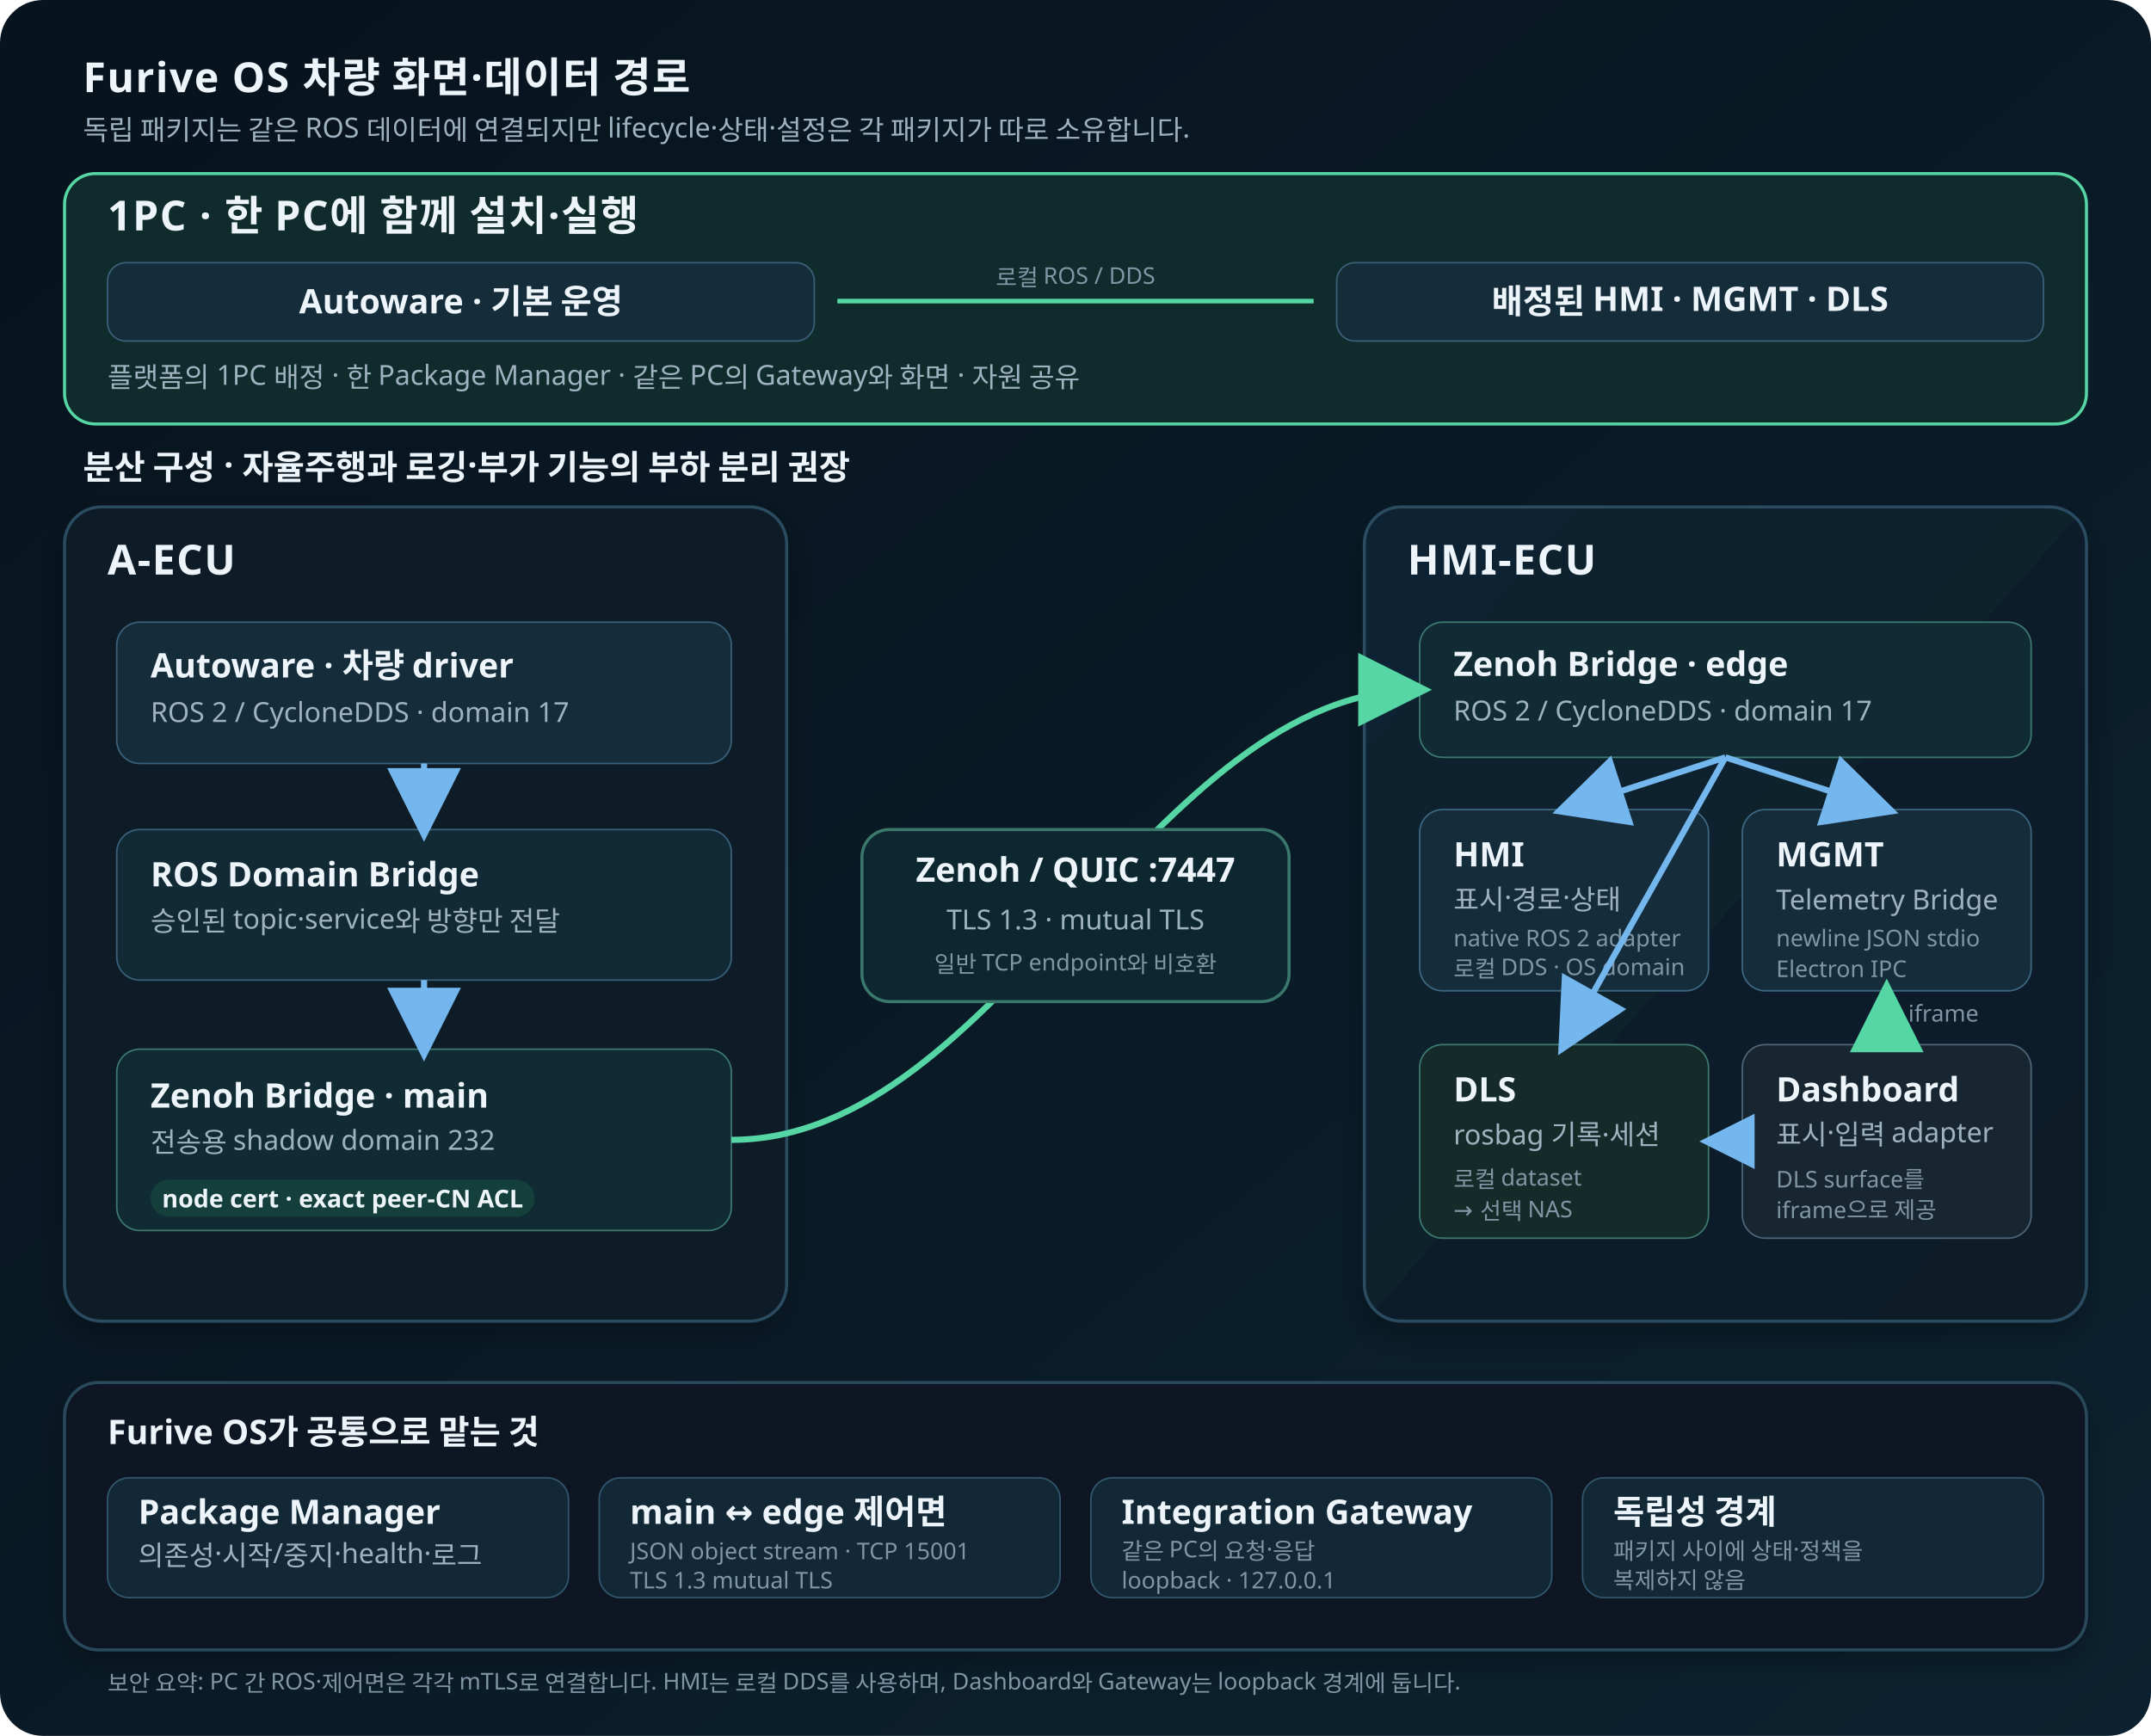
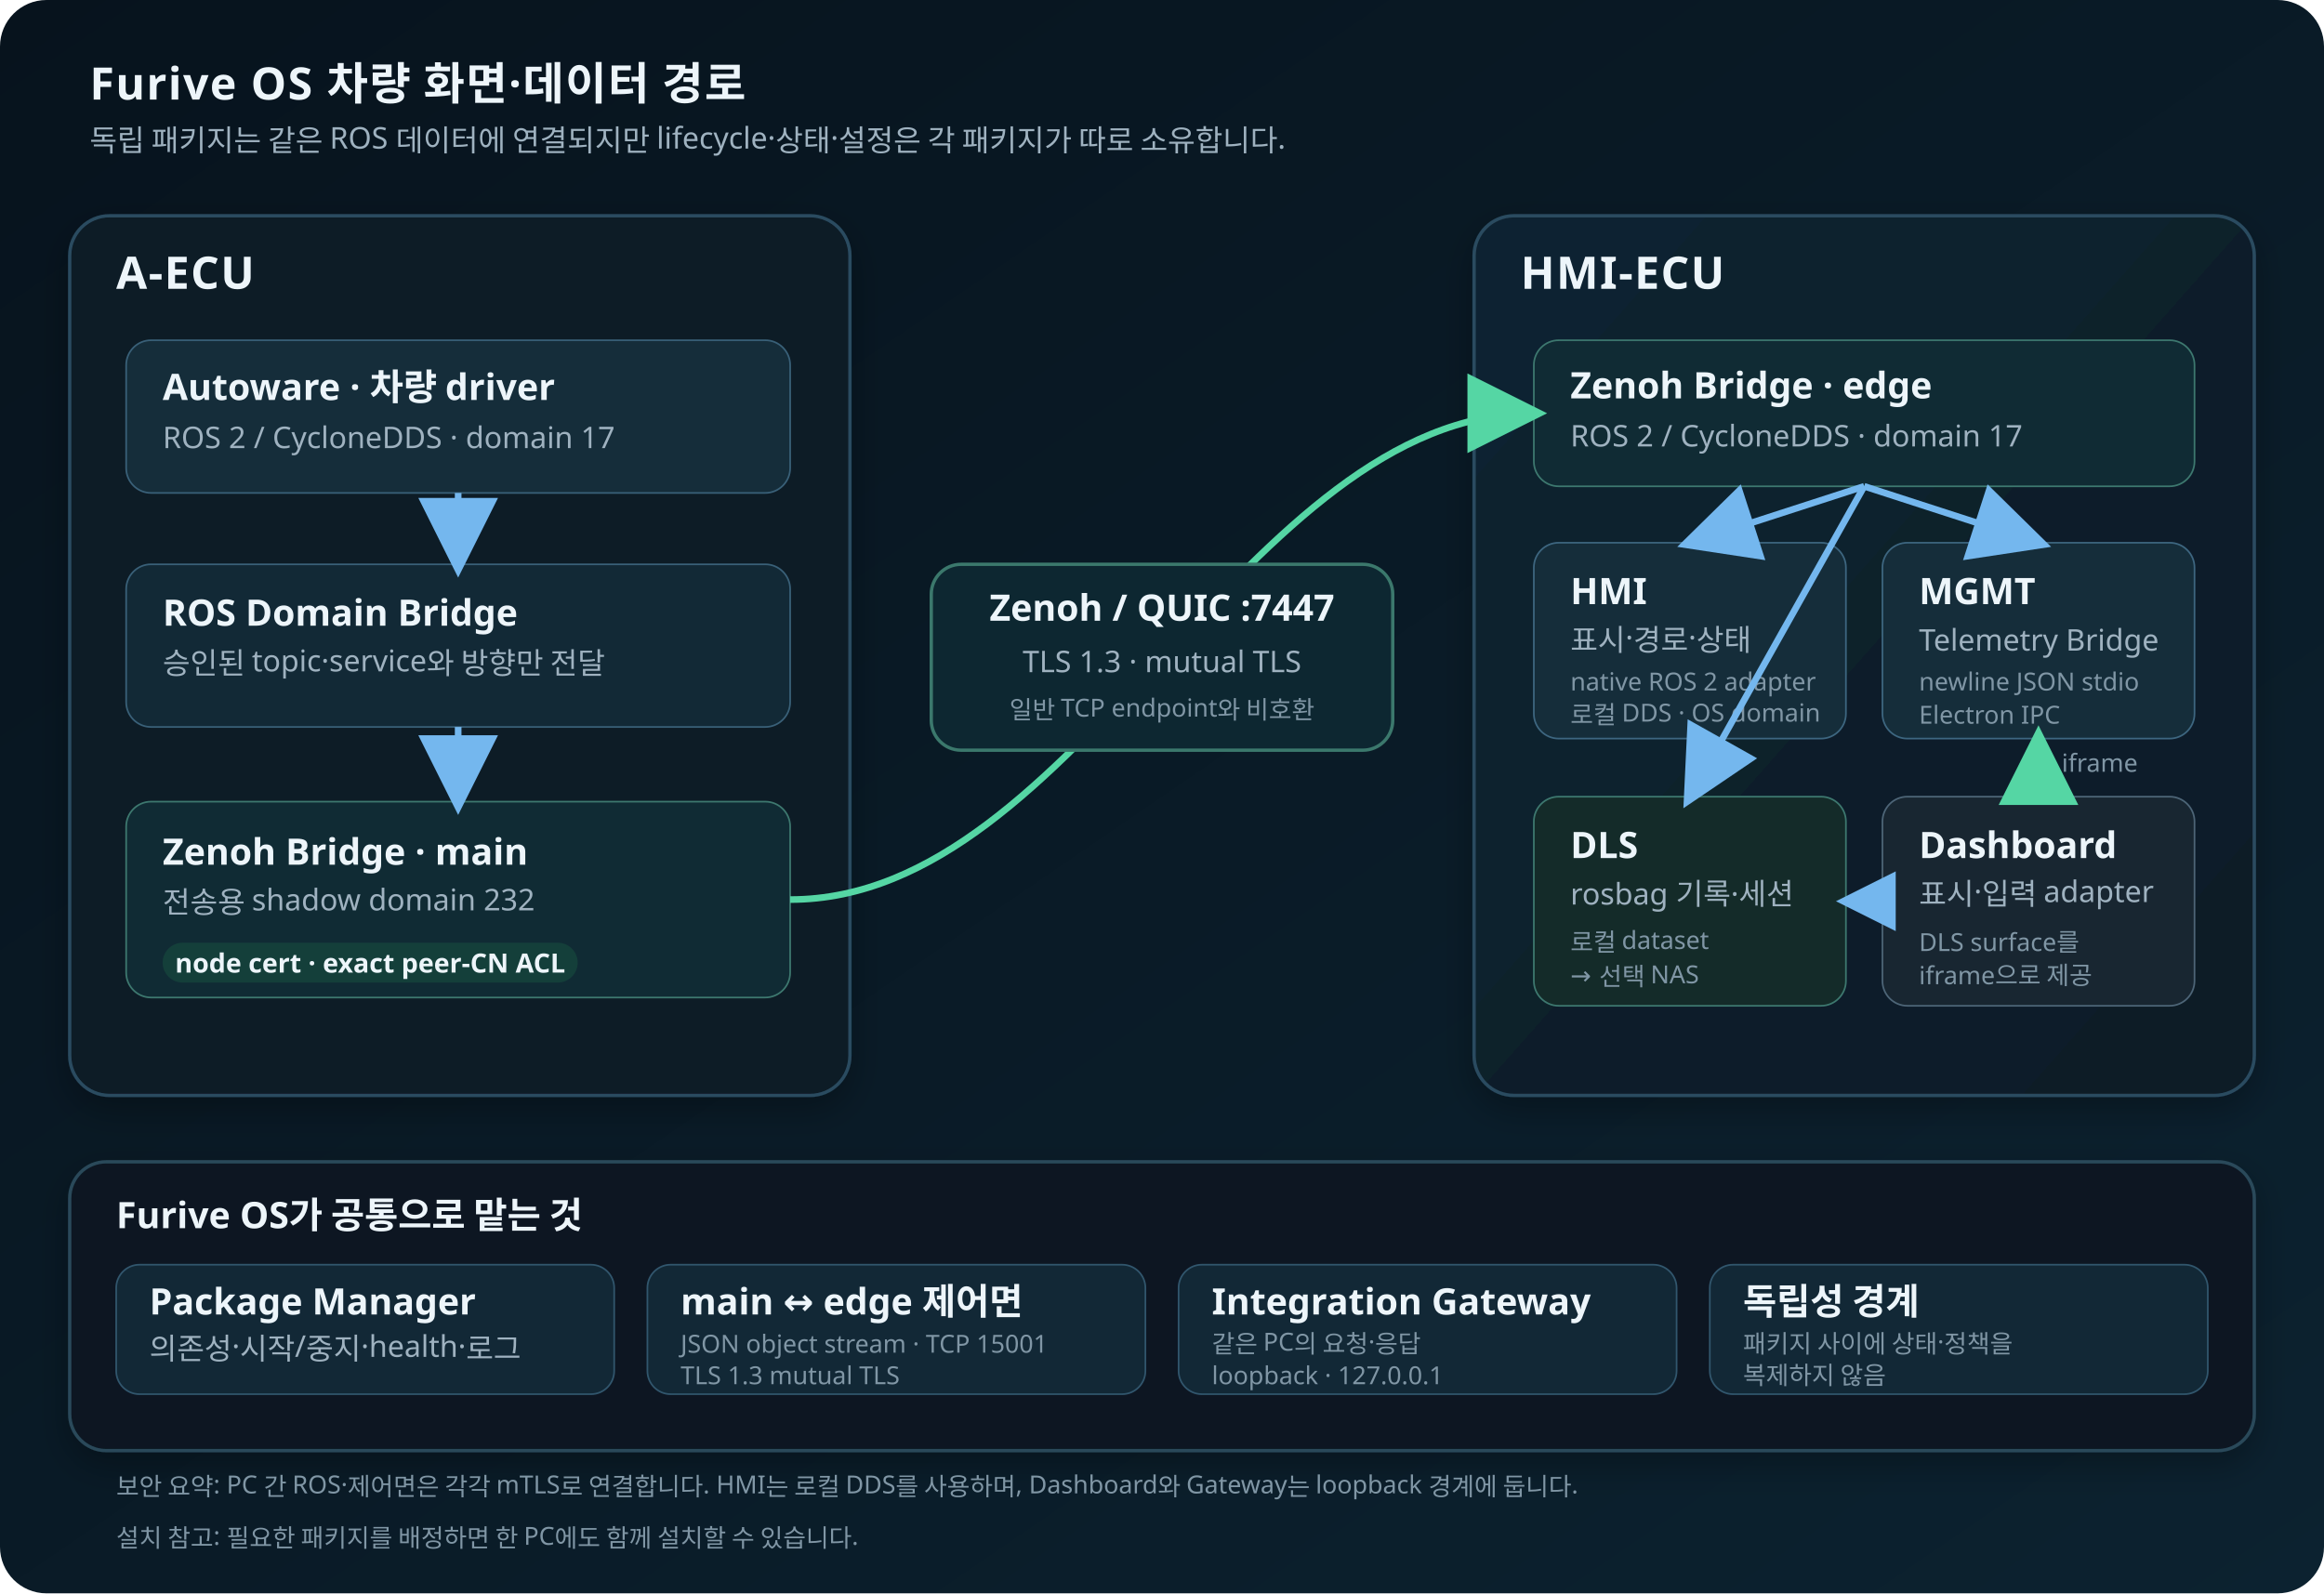
- <svg xmlns="http://www.w3.org/2000/svg" width="1400" height="1130" viewBox="0 0 1400 1130" role="img" aria-labelledby="title desc">
+ <svg xmlns="http://www.w3.org/2000/svg" width="1400" height="960" viewBox="0 0 1400 960" role="img" aria-labelledby="title desc">
  <defs>
    <linearGradient id="bg" x1="0" y1="0" x2="1" y2="1">
      <stop offset="0" stop-color="#07131d" />
      <stop offset="1" stop-color="#0c2230" />
    </linearGradient>
    <linearGradient id="edge" x1="0" y1="0" x2="1" y2="1">
      <stop offset="0" stop-color="#102431" />
      <stop offset="1" stop-color="#0d1b27" />
    </linearGradient>
    <filter id="shadow" x="-20%" y="-20%" width="140%" height="140%">
      <feDropShadow dx="0" dy="8" stdDeviation="10" flood-color="#000" flood-opacity=".28" />
    </filter>
    <marker id="arrowBlue" markerWidth="12" markerHeight="12" refX="10" refY="6" orient="auto">
      <path d="M0,0 L12,6 L0,12 z" fill="#74b7ee" />
    </marker>
    <marker id="arrowGreen" markerWidth="12" markerHeight="12" refX="10" refY="6" orient="auto">
      <path d="M0,0 L12,6 L0,12 z" fill="#55d6a4" />
    </marker>
    <style>
      text{font-family:Pretendard,"Noto Sans KR",sans-serif;fill:#edf5fa}
      .small{font-size:18px;fill:#9fb2c0}
      .micro{font-size:15px;fill:#8096a5}
      .box-title{font-size:22px;font-weight:750}
      .section{font-size:27px;font-weight:800;letter-spacing:.03em}
      .chip{font-size:16px;font-weight:700}
      .line-blue{stroke:#74b7ee;stroke-width:4;fill:none;marker-end:url(#arrowBlue)}
      .line-green{stroke:#55d6a4;stroke-width:4;fill:none;marker-end:url(#arrowGreen)}
      .line-dash{stroke:#71889a;stroke-width:3;stroke-dasharray:8 8;fill:none;marker-end:url(#arrowBlue)}
    </style>
  </defs>
-   <rect width="1400" height="1130" rx="28" fill="url(#bg)" />
+   <rect width="1400" height="960" rx="28" fill="url(#bg)" />
  <text x="54" y="60" class="section">Furive OS 차량 화면·데이터 경로</text>
  <text x="54" y="91" class="small">독립 패키지는 같은 ROS 데이터에 연결되지만 lifecycle·상태·설정은 각 패키지가 따로 소유합니다.</text>
-   <rect x="42" y="113" width="1316" height="163" rx="20" fill="#102b2b" stroke="#55d6a4" stroke-width="2" />
-   <text x="70" y="150" class="section">1PC · 한 PC에 함께 설치·실행</text>
-   <rect x="70" y="171" width="460" height="51" rx="12" fill="#152d3a" stroke="#396078" />
-   <text x="300" y="204" text-anchor="middle" class="box-title">Autoware · 기본 운영</text>
-   <rect x="870" y="171" width="460" height="51" rx="12" fill="#152d3a" stroke="#396078" />
-   <text x="1100" y="204" text-anchor="middle" class="box-title">배정된 HMI · MGMT · DLS</text>
-   <path d="M545 196H855" stroke="#55d6a4" stroke-width="3" />
-   <text x="700" y="186" text-anchor="middle" class="micro">로컬 ROS / DDS</text>
-   <text x="70" y="252" class="small">플랫폼의 1PC 배정 · 한 Package Manager · 같은 PC의 Gateway와 화면 · 자원 공유</text>
-   <text x="54" y="312" class="box-title">분산 구성 · 자율주행과 로깅·부가 기능의 부하 분리 권장</text>
-   <g transform="translate(0 200)">
-     <g filter="url(#shadow)">
-       <rect x="42" y="130" width="470" height="530" rx="24" fill="#0b1a25" stroke="#2b4b60" stroke-width="2" />
-       <rect x="888" y="130" width="470" height="530" rx="24" fill="url(#edge)" stroke="#2b4b60" stroke-width="2" />
-     </g>
-     <text x="70" y="174" class="section">A-ECU</text>
-     <text x="916" y="174" class="section">HMI-ECU</text>
-     <g>
-       <rect x="76" y="205" width="400" height="92" rx="15" fill="#152d3a" stroke="#396078" />
-       <text x="98" y="241" class="box-title">Autoware · 차량 driver</text>
-       <text x="98" y="270" class="small">ROS 2 / CycloneDDS · domain 17</text>
-       <rect x="76" y="340" width="400" height="98" rx="15" fill="#122936" stroke="#396078" />
-       <text x="98" y="377" class="box-title">ROS Domain Bridge</text>
-       <text x="98" y="406" class="small">승인된 topic·service와 방향만 전달</text>
-       <rect x="76" y="483" width="400" height="118" rx="15" fill="#102b34" stroke="#3d786f" />
-       <text x="98" y="521" class="box-title">Zenoh Bridge · main</text>
-       <text x="98" y="550" class="small">전송용 shadow domain 232</text>
-       <rect x="98" y="568" width="250" height="24" rx="12" fill="#143f3a" />
-       <text x="223" y="586" text-anchor="middle" class="chip" fill="#83e4bd">node cert · exact peer-CN ACL</text>
-     </g>
-     <path d="M276 297 L276 340" class="line-blue" />
-     <path d="M276 438 L276 483" class="line-blue" />
-     <g>
-       <rect x="924" y="205" width="398" height="88" rx="15" fill="#102b34" stroke="#3d786f" />
-       <text x="946" y="240" class="box-title">Zenoh Bridge · edge</text>
-       <text x="946" y="269" class="small">ROS 2 / CycloneDDS · domain 17</text>
-       <rect x="924" y="327" width="188" height="118" rx="15" fill="#152d3a" stroke="#3d6680" />
-       <text x="946" y="364" class="box-title">HMI</text>
-       <text x="946" y="392" class="small">표시·경로·상태</text>
-       <text x="946" y="416" class="micro">native ROS 2 adapter</text>
-       <text x="946" y="436" class="micro">로컬 DDS · OS domain</text>
-       <rect x="1134" y="327" width="188" height="118" rx="15" fill="#152d3a" stroke="#3d6680" />
-       <text x="1156" y="364" class="box-title">MGMT</text>
-       <text x="1156" y="392" class="small">Telemetry Bridge</text>
-       <text x="1156" y="416" class="micro">newline JSON stdio</text>
-       <text x="1156" y="436" class="micro">Electron IPC</text>
-       <rect x="924" y="480" width="188" height="126" rx="15" fill="#142b29" stroke="#3d786f" />
-       <text x="946" y="517" class="box-title">DLS</text>
-       <text x="946" y="545" class="small">rosbag 기록·세션</text>
-       <text x="946" y="573" class="micro">로컬 dataset</text>
-       <text x="946" y="593" class="micro">→ 선택 NAS</text>
-       <rect x="1134" y="480" width="188" height="126" rx="15" fill="#182631" stroke="#4d6577" />
-       <text x="1156" y="517" class="box-title">Dashboard</text>
-       <text x="1156" y="545" class="small">표시·입력 adapter</text>
-       <text x="1156" y="573" class="micro">DLS surface를</text>
-       <text x="1156" y="593" class="micro">iframe으로 제공</text>
-     </g>
-     <path d="M1123 293 L1018 327" class="line-blue" />
-     <path d="M1123 293 L1228 327" class="line-blue" />
-     <path d="M1123 293 L1018 480" class="line-blue" />
-     <path d="M1134 543 L1112 543" class="line-dash" />
-     <path d="M1228 480 L1228 445" class="line-green" />
-     <text x="1242" y="465" class="micro">iframe</text>
-     <path d="M476 542 C650 542 750 249 924 249" class="line-green" />
-     <rect x="561" y="340" width="278" height="112" rx="18" fill="#0d2731" stroke="#3b786c" stroke-width="2" />
-     <text x="700" y="374" text-anchor="middle" class="box-title">Zenoh / QUIC :7447</text>
-     <text x="700" y="405" text-anchor="middle" class="small">TLS 1.3 · mutual TLS</text>
-     <text x="700" y="433" text-anchor="middle" class="micro">일반 TCP endpoint와 비호환</text>
-     <g filter="url(#shadow)">
-       <rect x="42" y="700" width="1316" height="174" rx="22" fill="#0a1822" stroke="#2a485a" stroke-width="2" />
-     </g>
-     <text x="70" y="740" class="box-title">Furive OS가 공통으로 맡는 것</text>
-     <rect x="70" y="762" width="300" height="78" rx="14" fill="#122836" stroke="#31566d" />
-     <text x="90" y="792" class="box-title">Package Manager</text>
-     <text x="90" y="819" class="small">의존성·시작/중지·health·로그</text>
-     <rect x="390" y="762" width="300" height="78" rx="14" fill="#122836" stroke="#31566d" />
-     <text x="410" y="792" class="box-title">main ↔ edge 제어면</text>
-     <text x="410" y="815" class="micro">JSON object stream · TCP 15001</text>
-     <text x="410" y="834" class="micro">TLS 1.3 mutual TLS</text>
-     <rect x="710" y="762" width="300" height="78" rx="14" fill="#122836" stroke="#31566d" />
-     <text x="730" y="792" class="box-title">Integration Gateway</text>
-     <text x="730" y="815" class="micro">같은 PC의 요청·응답</text>
-     <text x="730" y="834" class="micro">loopback · 127.0.0.1</text>
-     <rect x="1030" y="762" width="300" height="78" rx="14" fill="#122836" stroke="#31566d" />
-     <text x="1050" y="792" class="box-title">독립성 경계</text>
-     <text x="1050" y="815" class="micro">패키지 사이에 상태·정책을</text>
-     <text x="1050" y="834" class="micro">복제하지 않음</text>
-     <text x="70" y="901" class="micro">보안 요약: PC 간 ROS·제어면은 각각 mTLS로 연결합니다. HMI는 로컬 DDS를 사용하며, Dashboard와 Gateway는 loopback 경계에 둡니다.</text>
+   <g filter="url(#shadow)">
+     <rect x="42" y="130" width="470" height="530" rx="24" fill="#0b1a25" stroke="#2b4b60" stroke-width="2" />
+     <rect x="888" y="130" width="470" height="530" rx="24" fill="url(#edge)" stroke="#2b4b60" stroke-width="2" />
  </g>
+   <text x="70" y="174" class="section">A-ECU</text>
+   <text x="916" y="174" class="section">HMI-ECU</text>
+   <g>
+     <rect x="76" y="205" width="400" height="92" rx="15" fill="#152d3a" stroke="#396078" />
+     <text x="98" y="241" class="box-title">Autoware · 차량 driver</text>
+     <text x="98" y="270" class="small">ROS 2 / CycloneDDS · domain 17</text>
+     <rect x="76" y="340" width="400" height="98" rx="15" fill="#122936" stroke="#396078" />
+     <text x="98" y="377" class="box-title">ROS Domain Bridge</text>
+     <text x="98" y="406" class="small">승인된 topic·service와 방향만 전달</text>
+     <rect x="76" y="483" width="400" height="118" rx="15" fill="#102b34" stroke="#3d786f" />
+     <text x="98" y="521" class="box-title">Zenoh Bridge · main</text>
+     <text x="98" y="550" class="small">전송용 shadow domain 232</text>
+     <rect x="98" y="568" width="250" height="24" rx="12" fill="#143f3a" />
+     <text x="223" y="586" text-anchor="middle" class="chip" fill="#83e4bd">node cert · exact peer-CN ACL</text>
+   </g>
+   <path d="M276 297 L276 340" class="line-blue" />
+   <path d="M276 438 L276 483" class="line-blue" />
+   <g>
+     <rect x="924" y="205" width="398" height="88" rx="15" fill="#102b34" stroke="#3d786f" />
+     <text x="946" y="240" class="box-title">Zenoh Bridge · edge</text>
+     <text x="946" y="269" class="small">ROS 2 / CycloneDDS · domain 17</text>
+     <rect x="924" y="327" width="188" height="118" rx="15" fill="#152d3a" stroke="#3d6680" />
+     <text x="946" y="364" class="box-title">HMI</text>
+     <text x="946" y="392" class="small">표시·경로·상태</text>
+     <text x="946" y="416" class="micro">native ROS 2 adapter</text>
+     <text x="946" y="436" class="micro">로컬 DDS · OS domain</text>
+     <rect x="1134" y="327" width="188" height="118" rx="15" fill="#152d3a" stroke="#3d6680" />
+     <text x="1156" y="364" class="box-title">MGMT</text>
+     <text x="1156" y="392" class="small">Telemetry Bridge</text>
+     <text x="1156" y="416" class="micro">newline JSON stdio</text>
+     <text x="1156" y="436" class="micro">Electron IPC</text>
+     <rect x="924" y="480" width="188" height="126" rx="15" fill="#142b29" stroke="#3d786f" />
+     <text x="946" y="517" class="box-title">DLS</text>
+     <text x="946" y="545" class="small">rosbag 기록·세션</text>
+     <text x="946" y="573" class="micro">로컬 dataset</text>
+     <text x="946" y="593" class="micro">→ 선택 NAS</text>
+     <rect x="1134" y="480" width="188" height="126" rx="15" fill="#182631" stroke="#4d6577" />
+     <text x="1156" y="517" class="box-title">Dashboard</text>
+     <text x="1156" y="545" class="small">표시·입력 adapter</text>
+     <text x="1156" y="573" class="micro">DLS surface를</text>
+     <text x="1156" y="593" class="micro">iframe으로 제공</text>
+   </g>
+   <path d="M1123 293 L1018 327" class="line-blue" />
+   <path d="M1123 293 L1228 327" class="line-blue" />
+   <path d="M1123 293 L1018 480" class="line-blue" />
+   <path d="M1134 543 L1112 543" class="line-dash" />
+   <path d="M1228 480 L1228 445" class="line-green" />
+   <text x="1242" y="465" class="micro">iframe</text>
+   <path d="M476 542 C650 542 750 249 924 249" class="line-green" />
+   <rect x="561" y="340" width="278" height="112" rx="18" fill="#0d2731" stroke="#3b786c" stroke-width="2" />
+   <text x="700" y="374" text-anchor="middle" class="box-title">Zenoh / QUIC :7447</text>
+   <text x="700" y="405" text-anchor="middle" class="small">TLS 1.3 · mutual TLS</text>
+   <text x="700" y="433" text-anchor="middle" class="micro">일반 TCP endpoint와 비호환</text>
+   <g filter="url(#shadow)">
+     <rect x="42" y="700" width="1316" height="174" rx="22" fill="#0a1822" stroke="#2a485a" stroke-width="2" />
+   </g>
+   <text x="70" y="740" class="box-title">Furive OS가 공통으로 맡는 것</text>
+   <rect x="70" y="762" width="300" height="78" rx="14" fill="#122836" stroke="#31566d" />
+   <text x="90" y="792" class="box-title">Package Manager</text>
+   <text x="90" y="819" class="small">의존성·시작/중지·health·로그</text>
+   <rect x="390" y="762" width="300" height="78" rx="14" fill="#122836" stroke="#31566d" />
+   <text x="410" y="792" class="box-title">main ↔ edge 제어면</text>
+   <text x="410" y="815" class="micro">JSON object stream · TCP 15001</text>
+   <text x="410" y="834" class="micro">TLS 1.3 mutual TLS</text>
+   <rect x="710" y="762" width="300" height="78" rx="14" fill="#122836" stroke="#31566d" />
+   <text x="730" y="792" class="box-title">Integration Gateway</text>
+   <text x="730" y="815" class="micro">같은 PC의 요청·응답</text>
+   <text x="730" y="834" class="micro">loopback · 127.0.0.1</text>
+   <rect x="1030" y="762" width="300" height="78" rx="14" fill="#122836" stroke="#31566d" />
+   <text x="1050" y="792" class="box-title">독립성 경계</text>
+   <text x="1050" y="815" class="micro">패키지 사이에 상태·정책을</text>
+   <text x="1050" y="834" class="micro">복제하지 않음</text>
+   <text x="70" y="901" class="micro">보안 요약: PC 간 ROS·제어면은 각각 mTLS로 연결합니다. HMI는 로컬 DDS를 사용하며, Dashboard와 Gateway는 loopback 경계에 둡니다.</text>
+   <text x="70" y="932" class="micro">설치 참고: 필요한 패키지를 배정하면 한 PC에도 함께 설치할 수 있습니다.</text>
</svg>
